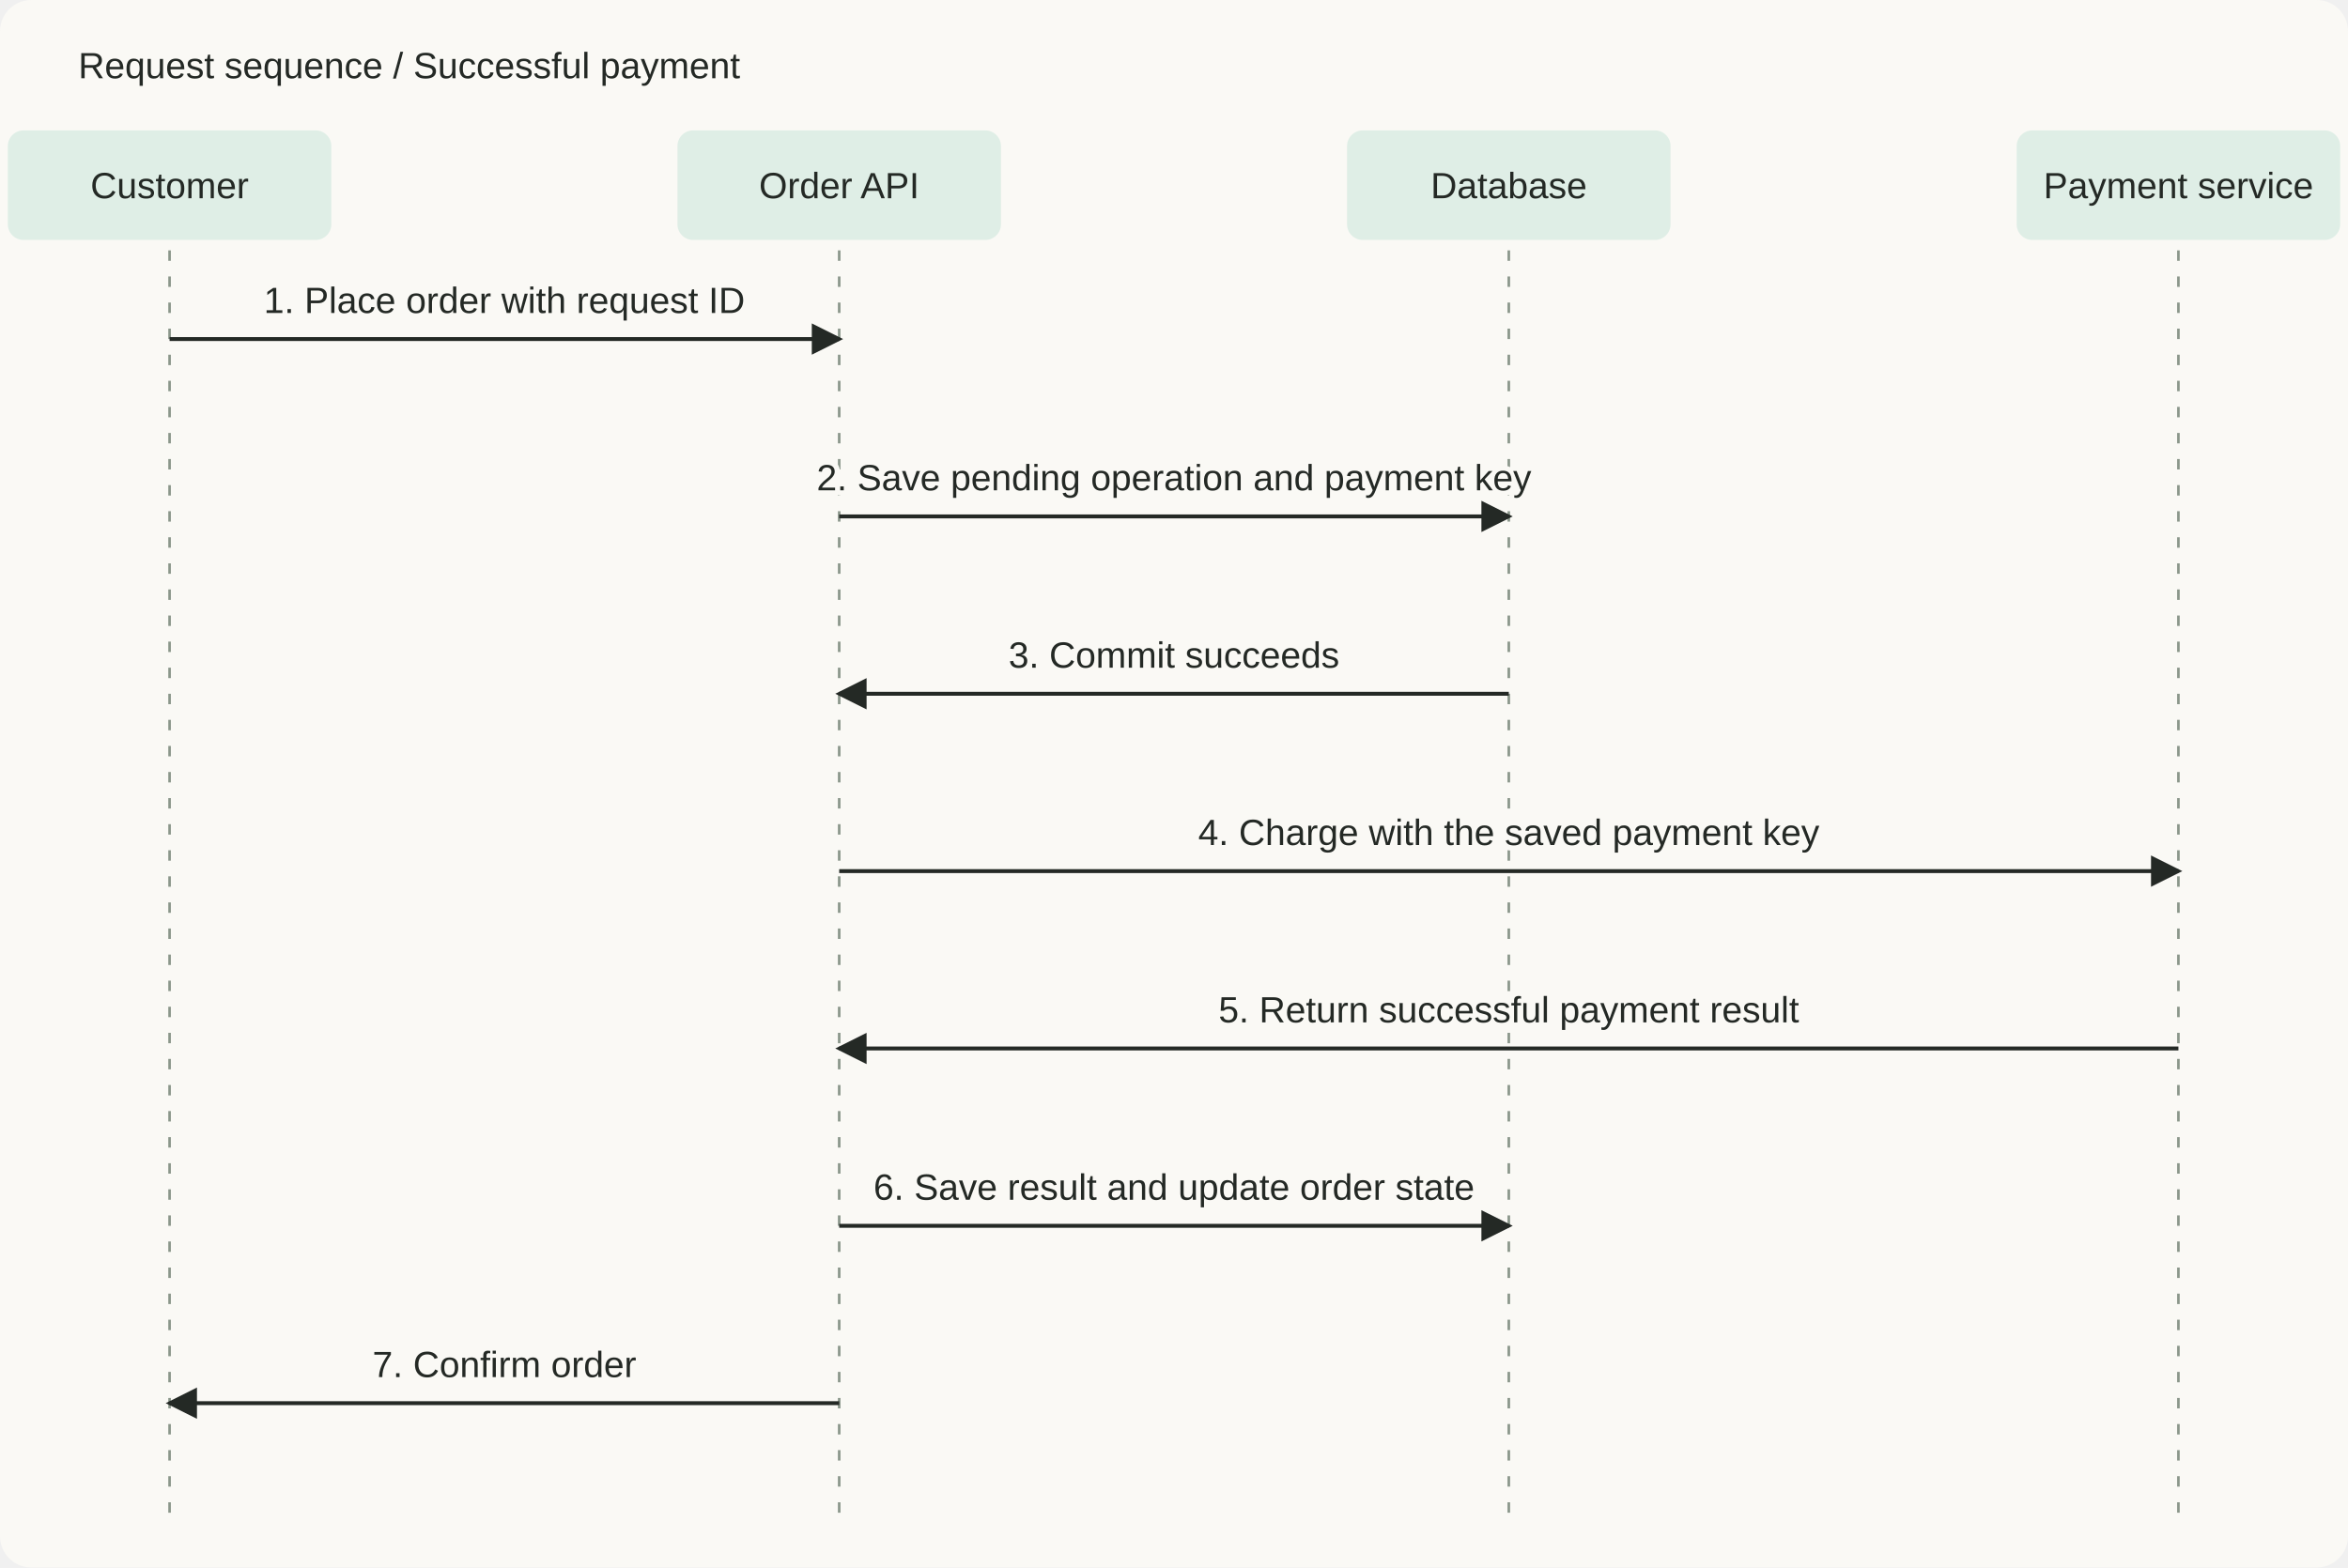
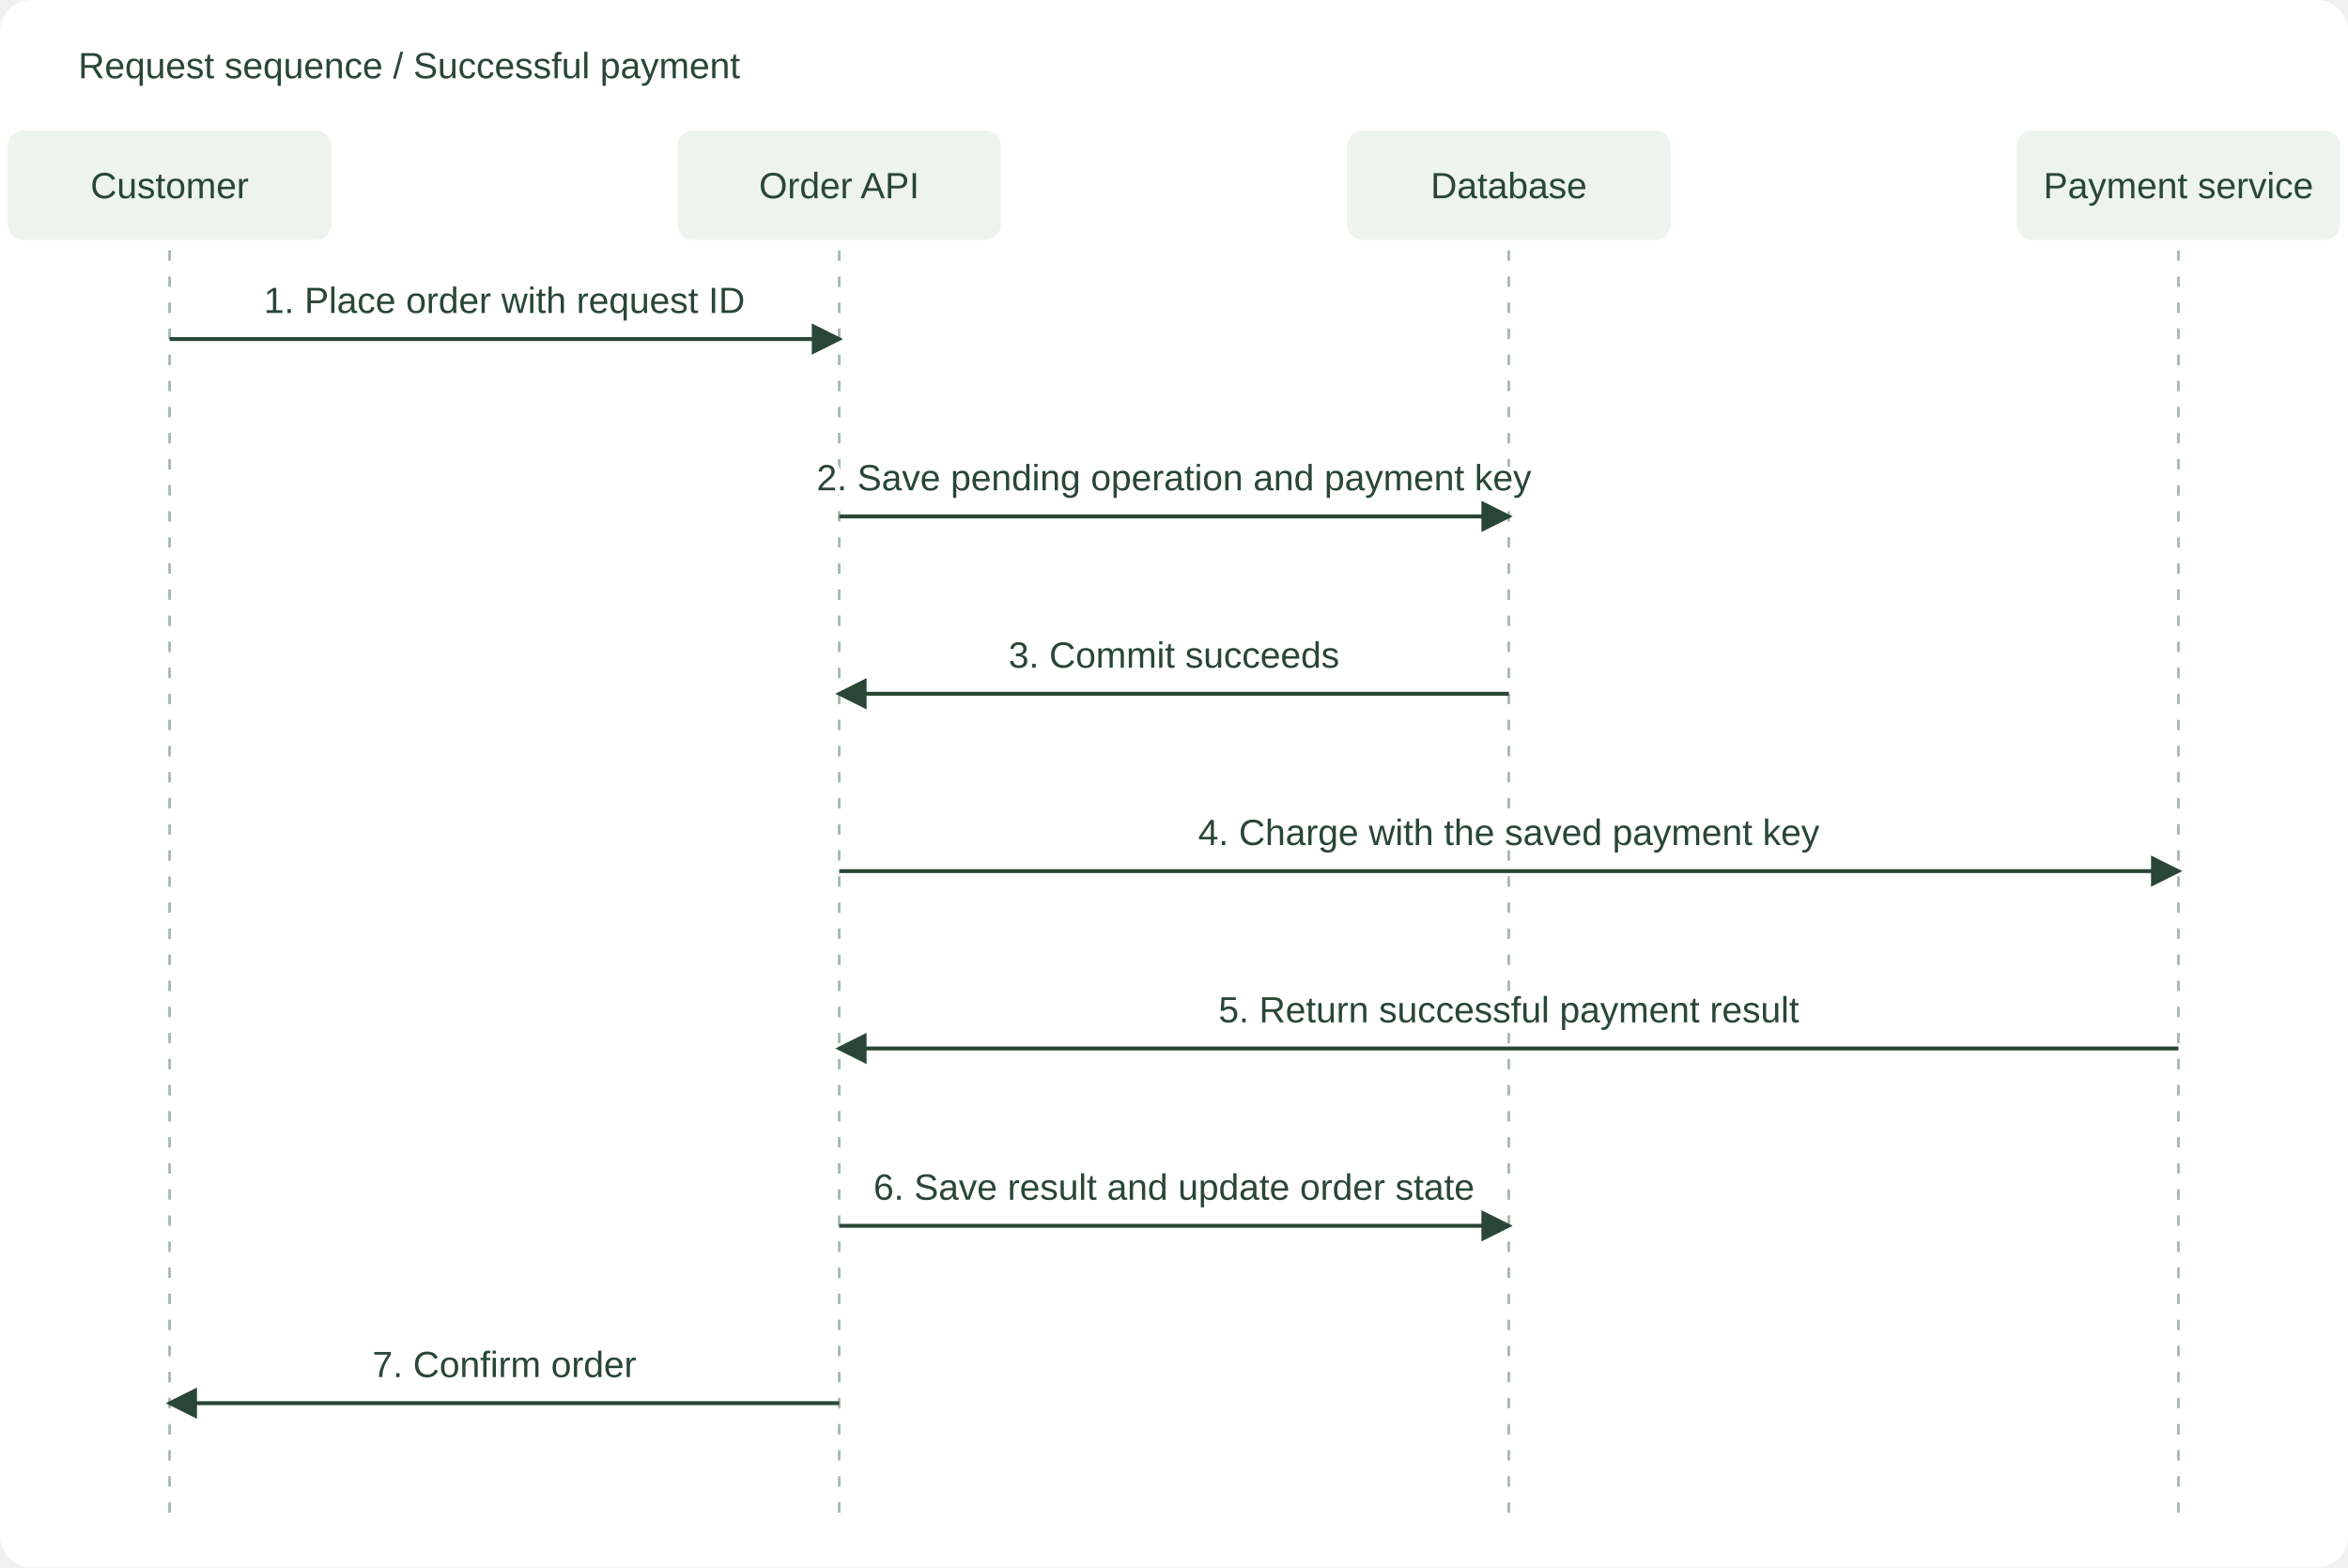
<svg xmlns="http://www.w3.org/2000/svg" width="900" height="601" viewBox="0 0 900 601" role="img" aria-labelledby="title desc">
  <defs>
    <marker id="arrow" markerWidth="8" markerHeight="8" refX="7" refY="4" orient="auto">
-       <path d="M0 0L8 4L0 8Z" fill="#242925" />
+       <path d="M0 0L8 4L0 8Z" fill="#294637" />
    </marker>
  </defs>
-   <rect width="900" height="601" rx="12" fill="#faf9f5" />
-   <text x="30" y="30" fill="#242925" font-family="Arial, sans-serif" font-size="14" text-anchor="start" paint-order="stroke" stroke="#faf9f5" stroke-width="0" stroke-linejoin="round">Request sequence / Successful payment</text>
-   <rect x="3.0" y="50" width="124" height="42" rx="6" fill="#dfeee6" />
-   <text x="65.0" y="76" fill="#242925" font-family="Arial, sans-serif" font-size="14" text-anchor="middle" paint-order="stroke" stroke="#faf9f5" stroke-width="0" stroke-linejoin="round">Customer</text>
-   <path d="M65.0 96V586" stroke="#8b978b" stroke-dasharray="4 6" />
-   <rect x="259.667" y="50" width="124" height="42" rx="6" fill="#dfeee6" />
-   <text x="321.667" y="76" fill="#242925" font-family="Arial, sans-serif" font-size="14" text-anchor="middle" paint-order="stroke" stroke="#faf9f5" stroke-width="0" stroke-linejoin="round">Order API</text>
-   <path d="M321.667 96V586" stroke="#8b978b" stroke-dasharray="4 6" />
-   <rect x="516.333" y="50" width="124" height="42" rx="6" fill="#dfeee6" />
-   <text x="578.333" y="76" fill="#242925" font-family="Arial, sans-serif" font-size="14" text-anchor="middle" paint-order="stroke" stroke="#faf9f5" stroke-width="0" stroke-linejoin="round">Database</text>
-   <path d="M578.333 96V586" stroke="#8b978b" stroke-dasharray="4 6" />
-   <rect x="773.0" y="50" width="124" height="42" rx="6" fill="#dfeee6" />
-   <text x="835.0" y="76" fill="#242925" font-family="Arial, sans-serif" font-size="14" text-anchor="middle" paint-order="stroke" stroke="#faf9f5" stroke-width="0" stroke-linejoin="round">Payment service</text>
-   <path d="M835.0 96V586" stroke="#8b978b" stroke-dasharray="4 6" />
-   <text x="193.333" y="120" fill="#242925" font-family="Arial, sans-serif" font-size="14" text-anchor="middle" paint-order="stroke" stroke="#faf9f5" stroke-width="4" stroke-linejoin="round">1. Place order with request ID</text>
-   <path d="M65.0 130H321.667" fill="none" stroke="#242925" stroke-width="1.5" marker-end="url(#arrow)" />
-   <text x="450.0" y="188" fill="#242925" font-family="Arial, sans-serif" font-size="14" text-anchor="middle" paint-order="stroke" stroke="#faf9f5" stroke-width="4" stroke-linejoin="round">2. Save pending operation and payment key</text>
-   <path d="M321.667 198H578.333" fill="none" stroke="#242925" stroke-width="1.5" marker-end="url(#arrow)" />
-   <text x="450.0" y="256" fill="#242925" font-family="Arial, sans-serif" font-size="14" text-anchor="middle" paint-order="stroke" stroke="#faf9f5" stroke-width="4" stroke-linejoin="round">3. Commit succeeds</text>
-   <path d="M578.333 266H321.667" fill="none" stroke="#242925" stroke-width="1.5" marker-end="url(#arrow)" />
-   <text x="578.333" y="324" fill="#242925" font-family="Arial, sans-serif" font-size="14" text-anchor="middle" paint-order="stroke" stroke="#faf9f5" stroke-width="4" stroke-linejoin="round">4. Charge with the saved payment key</text>
-   <path d="M321.667 334H835.0" fill="none" stroke="#242925" stroke-width="1.5" marker-end="url(#arrow)" />
-   <text x="578.333" y="392" fill="#242925" font-family="Arial, sans-serif" font-size="14" text-anchor="middle" paint-order="stroke" stroke="#faf9f5" stroke-width="4" stroke-linejoin="round">5. Return successful payment result</text>
-   <path d="M835.0 402H321.667" fill="none" stroke="#242925" stroke-width="1.5" marker-end="url(#arrow)" />
-   <text x="450.0" y="460" fill="#242925" font-family="Arial, sans-serif" font-size="14" text-anchor="middle" paint-order="stroke" stroke="#faf9f5" stroke-width="4" stroke-linejoin="round">6. Save result and update order state</text>
-   <path d="M321.667 470H578.333" fill="none" stroke="#242925" stroke-width="1.5" marker-end="url(#arrow)" />
-   <text x="193.333" y="528" fill="#242925" font-family="Arial, sans-serif" font-size="14" text-anchor="middle" paint-order="stroke" stroke="#faf9f5" stroke-width="4" stroke-linejoin="round">7. Confirm order</text>
-   <path d="M321.667 538H65.0" fill="none" stroke="#242925" stroke-width="1.5" marker-end="url(#arrow)" />
+   <rect width="900" height="601" rx="12" fill="#ffffff" />
+   <text x="30" y="30" fill="#294637" font-family="Arial, sans-serif" font-size="14" text-anchor="start" paint-order="stroke" stroke="#ffffff" stroke-width="0" stroke-linejoin="round">Request sequence / Successful payment</text>
+   <rect x="3.0" y="50" width="124" height="42" rx="6" fill="#edf4ed" />
+   <text x="65.0" y="76" fill="#294637" font-family="Arial, sans-serif" font-size="14" text-anchor="middle" paint-order="stroke" stroke="#ffffff" stroke-width="0" stroke-linejoin="round">Customer</text>
+   <path d="M65.0 96V586" stroke="#a5b8a9" stroke-dasharray="4 6" />
+   <rect x="259.667" y="50" width="124" height="42" rx="6" fill="#edf4ed" />
+   <text x="321.667" y="76" fill="#294637" font-family="Arial, sans-serif" font-size="14" text-anchor="middle" paint-order="stroke" stroke="#ffffff" stroke-width="0" stroke-linejoin="round">Order API</text>
+   <path d="M321.667 96V586" stroke="#a5b8a9" stroke-dasharray="4 6" />
+   <rect x="516.333" y="50" width="124" height="42" rx="6" fill="#edf4ed" />
+   <text x="578.333" y="76" fill="#294637" font-family="Arial, sans-serif" font-size="14" text-anchor="middle" paint-order="stroke" stroke="#ffffff" stroke-width="0" stroke-linejoin="round">Database</text>
+   <path d="M578.333 96V586" stroke="#a5b8a9" stroke-dasharray="4 6" />
+   <rect x="773.0" y="50" width="124" height="42" rx="6" fill="#edf4ed" />
+   <text x="835.0" y="76" fill="#294637" font-family="Arial, sans-serif" font-size="14" text-anchor="middle" paint-order="stroke" stroke="#ffffff" stroke-width="0" stroke-linejoin="round">Payment service</text>
+   <path d="M835.0 96V586" stroke="#a5b8a9" stroke-dasharray="4 6" />
+   <text x="193.333" y="120" fill="#294637" font-family="Arial, sans-serif" font-size="14" text-anchor="middle" paint-order="stroke" stroke="#ffffff" stroke-width="4" stroke-linejoin="round">1. Place order with request ID</text>
+   <path d="M65.0 130H321.667" fill="none" stroke="#294637" stroke-width="1.5" marker-end="url(#arrow)" />
+   <text x="450.0" y="188" fill="#294637" font-family="Arial, sans-serif" font-size="14" text-anchor="middle" paint-order="stroke" stroke="#ffffff" stroke-width="4" stroke-linejoin="round">2. Save pending operation and payment key</text>
+   <path d="M321.667 198H578.333" fill="none" stroke="#294637" stroke-width="1.5" marker-end="url(#arrow)" />
+   <text x="450.0" y="256" fill="#294637" font-family="Arial, sans-serif" font-size="14" text-anchor="middle" paint-order="stroke" stroke="#ffffff" stroke-width="4" stroke-linejoin="round">3. Commit succeeds</text>
+   <path d="M578.333 266H321.667" fill="none" stroke="#294637" stroke-width="1.5" marker-end="url(#arrow)" />
+   <text x="578.333" y="324" fill="#294637" font-family="Arial, sans-serif" font-size="14" text-anchor="middle" paint-order="stroke" stroke="#ffffff" stroke-width="4" stroke-linejoin="round">4. Charge with the saved payment key</text>
+   <path d="M321.667 334H835.0" fill="none" stroke="#294637" stroke-width="1.5" marker-end="url(#arrow)" />
+   <text x="578.333" y="392" fill="#294637" font-family="Arial, sans-serif" font-size="14" text-anchor="middle" paint-order="stroke" stroke="#ffffff" stroke-width="4" stroke-linejoin="round">5. Return successful payment result</text>
+   <path d="M835.0 402H321.667" fill="none" stroke="#294637" stroke-width="1.5" marker-end="url(#arrow)" />
+   <text x="450.0" y="460" fill="#294637" font-family="Arial, sans-serif" font-size="14" text-anchor="middle" paint-order="stroke" stroke="#ffffff" stroke-width="4" stroke-linejoin="round">6. Save result and update order state</text>
+   <path d="M321.667 470H578.333" fill="none" stroke="#294637" stroke-width="1.5" marker-end="url(#arrow)" />
+   <text x="193.333" y="528" fill="#294637" font-family="Arial, sans-serif" font-size="14" text-anchor="middle" paint-order="stroke" stroke="#ffffff" stroke-width="4" stroke-linejoin="round">7. Confirm order</text>
+   <path d="M321.667 538H65.0" fill="none" stroke="#294637" stroke-width="1.5" marker-end="url(#arrow)" />
</svg>
